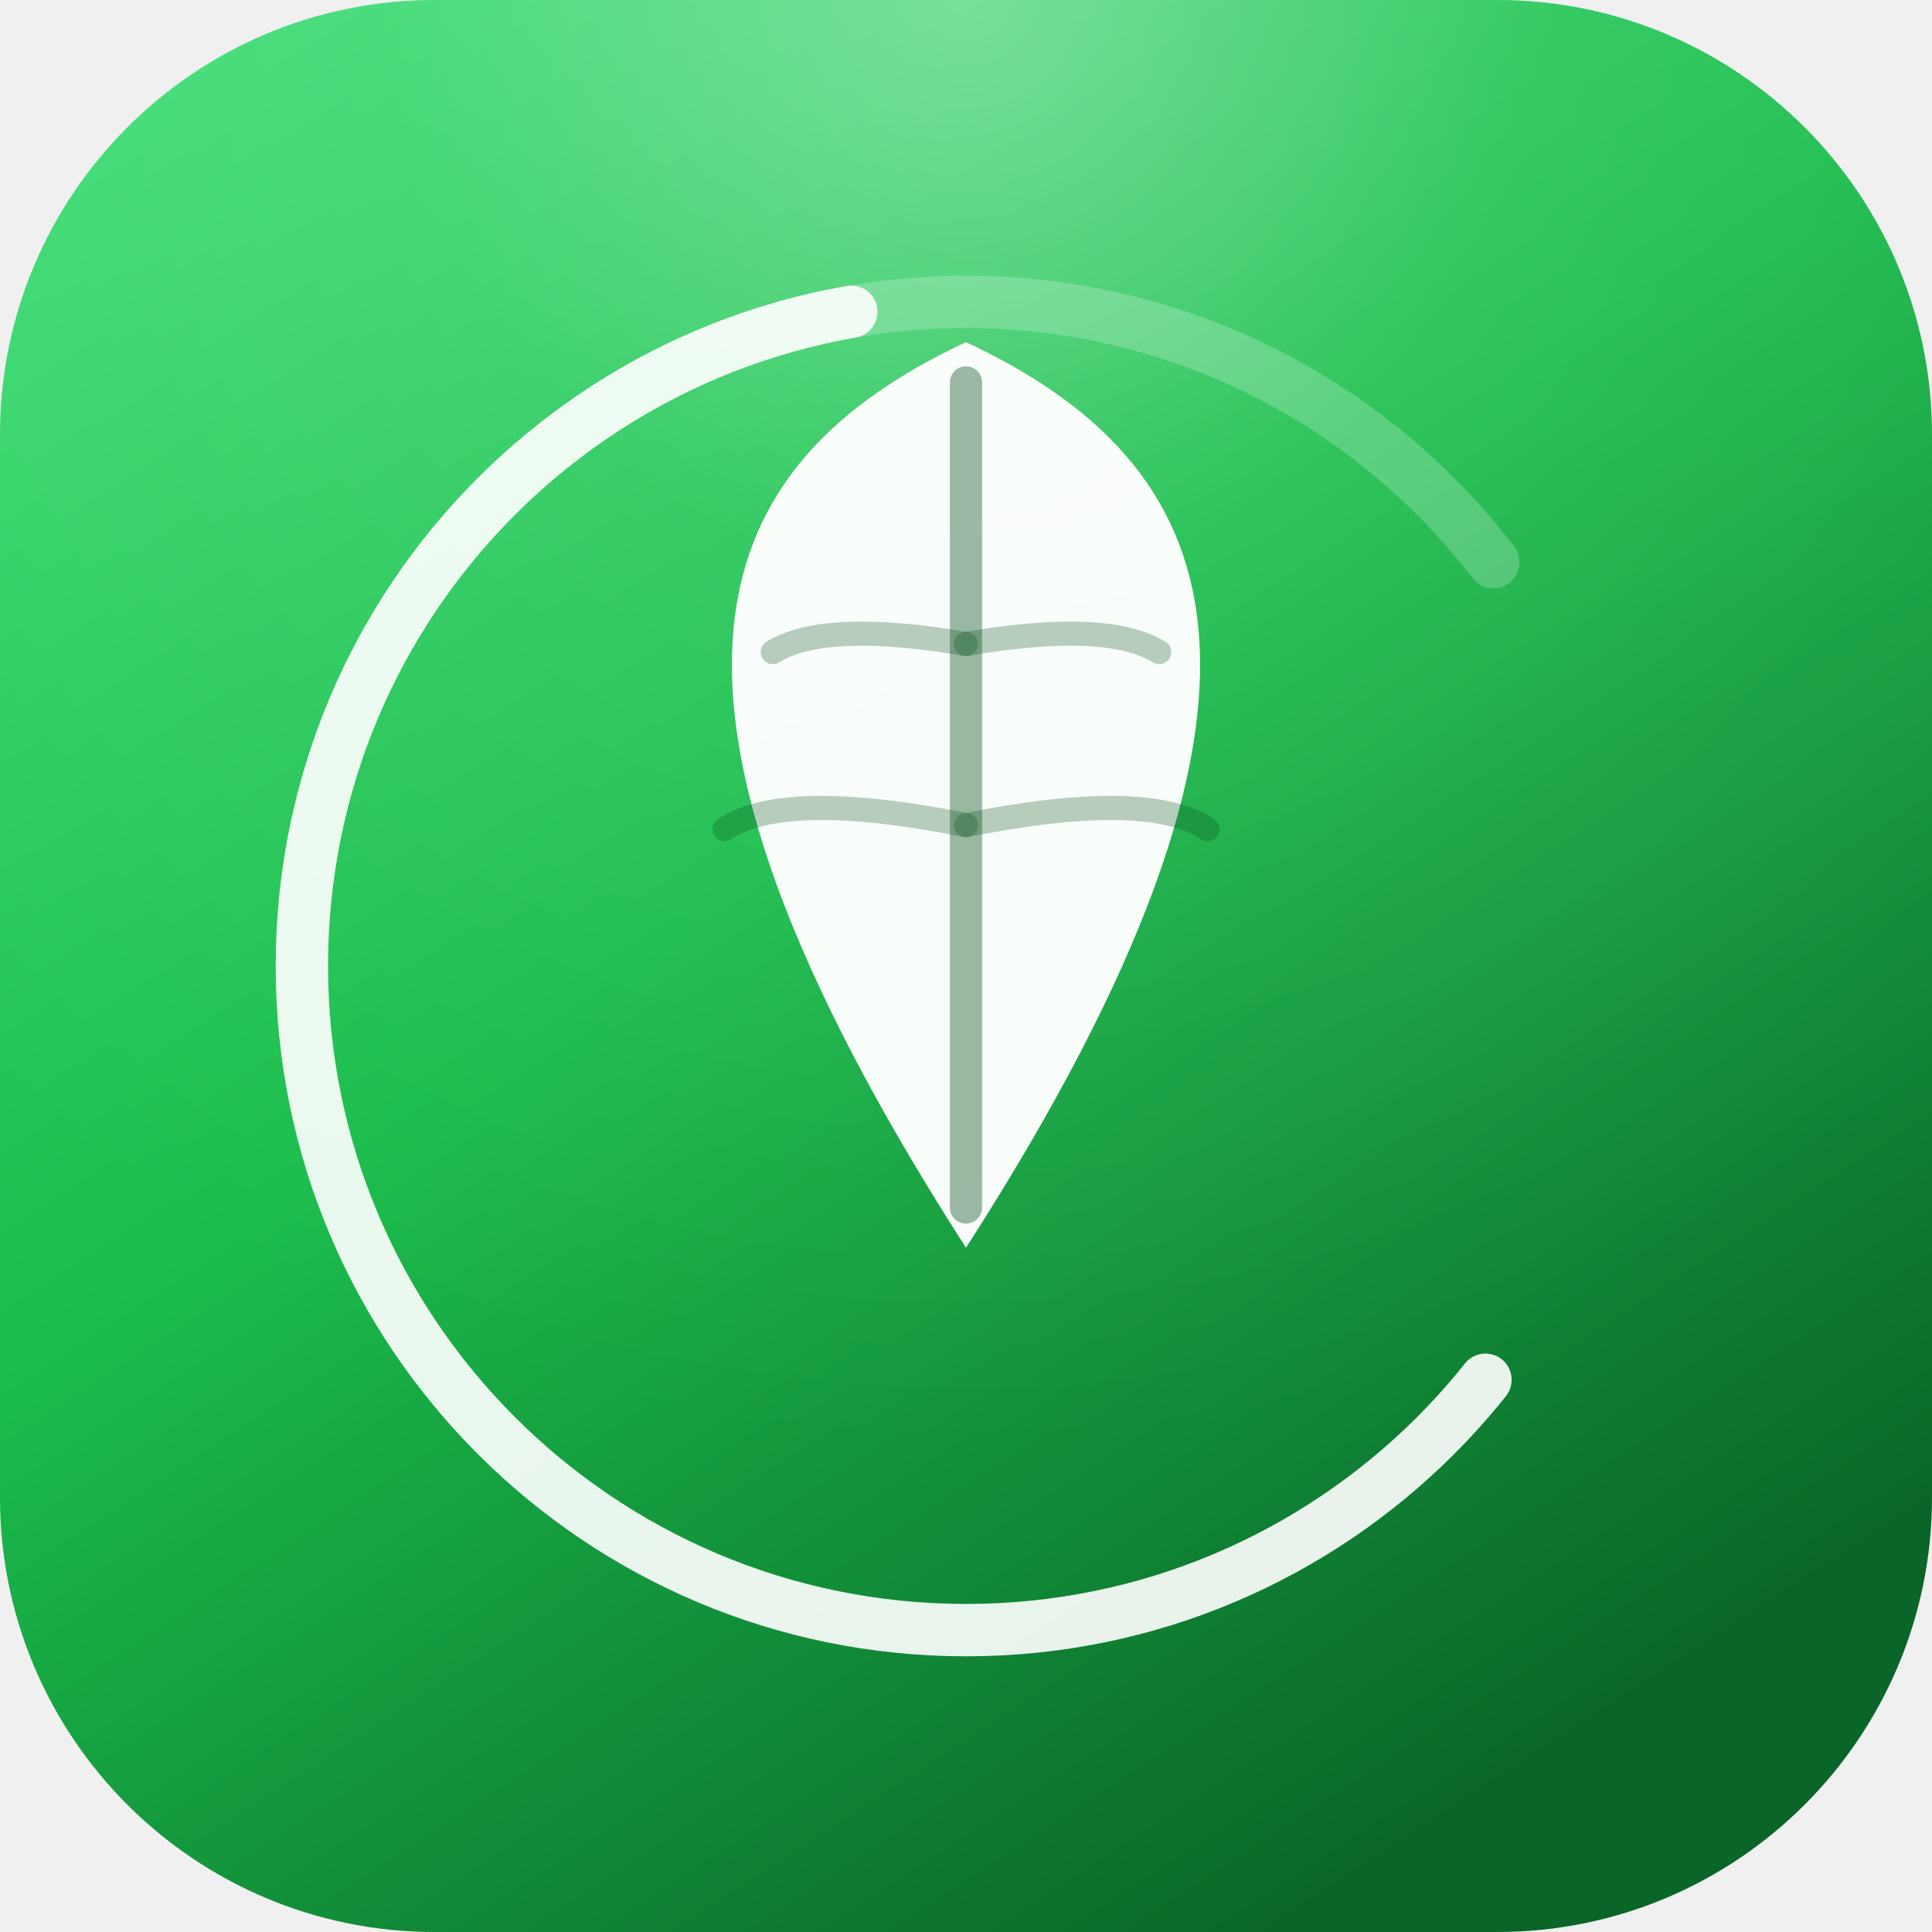
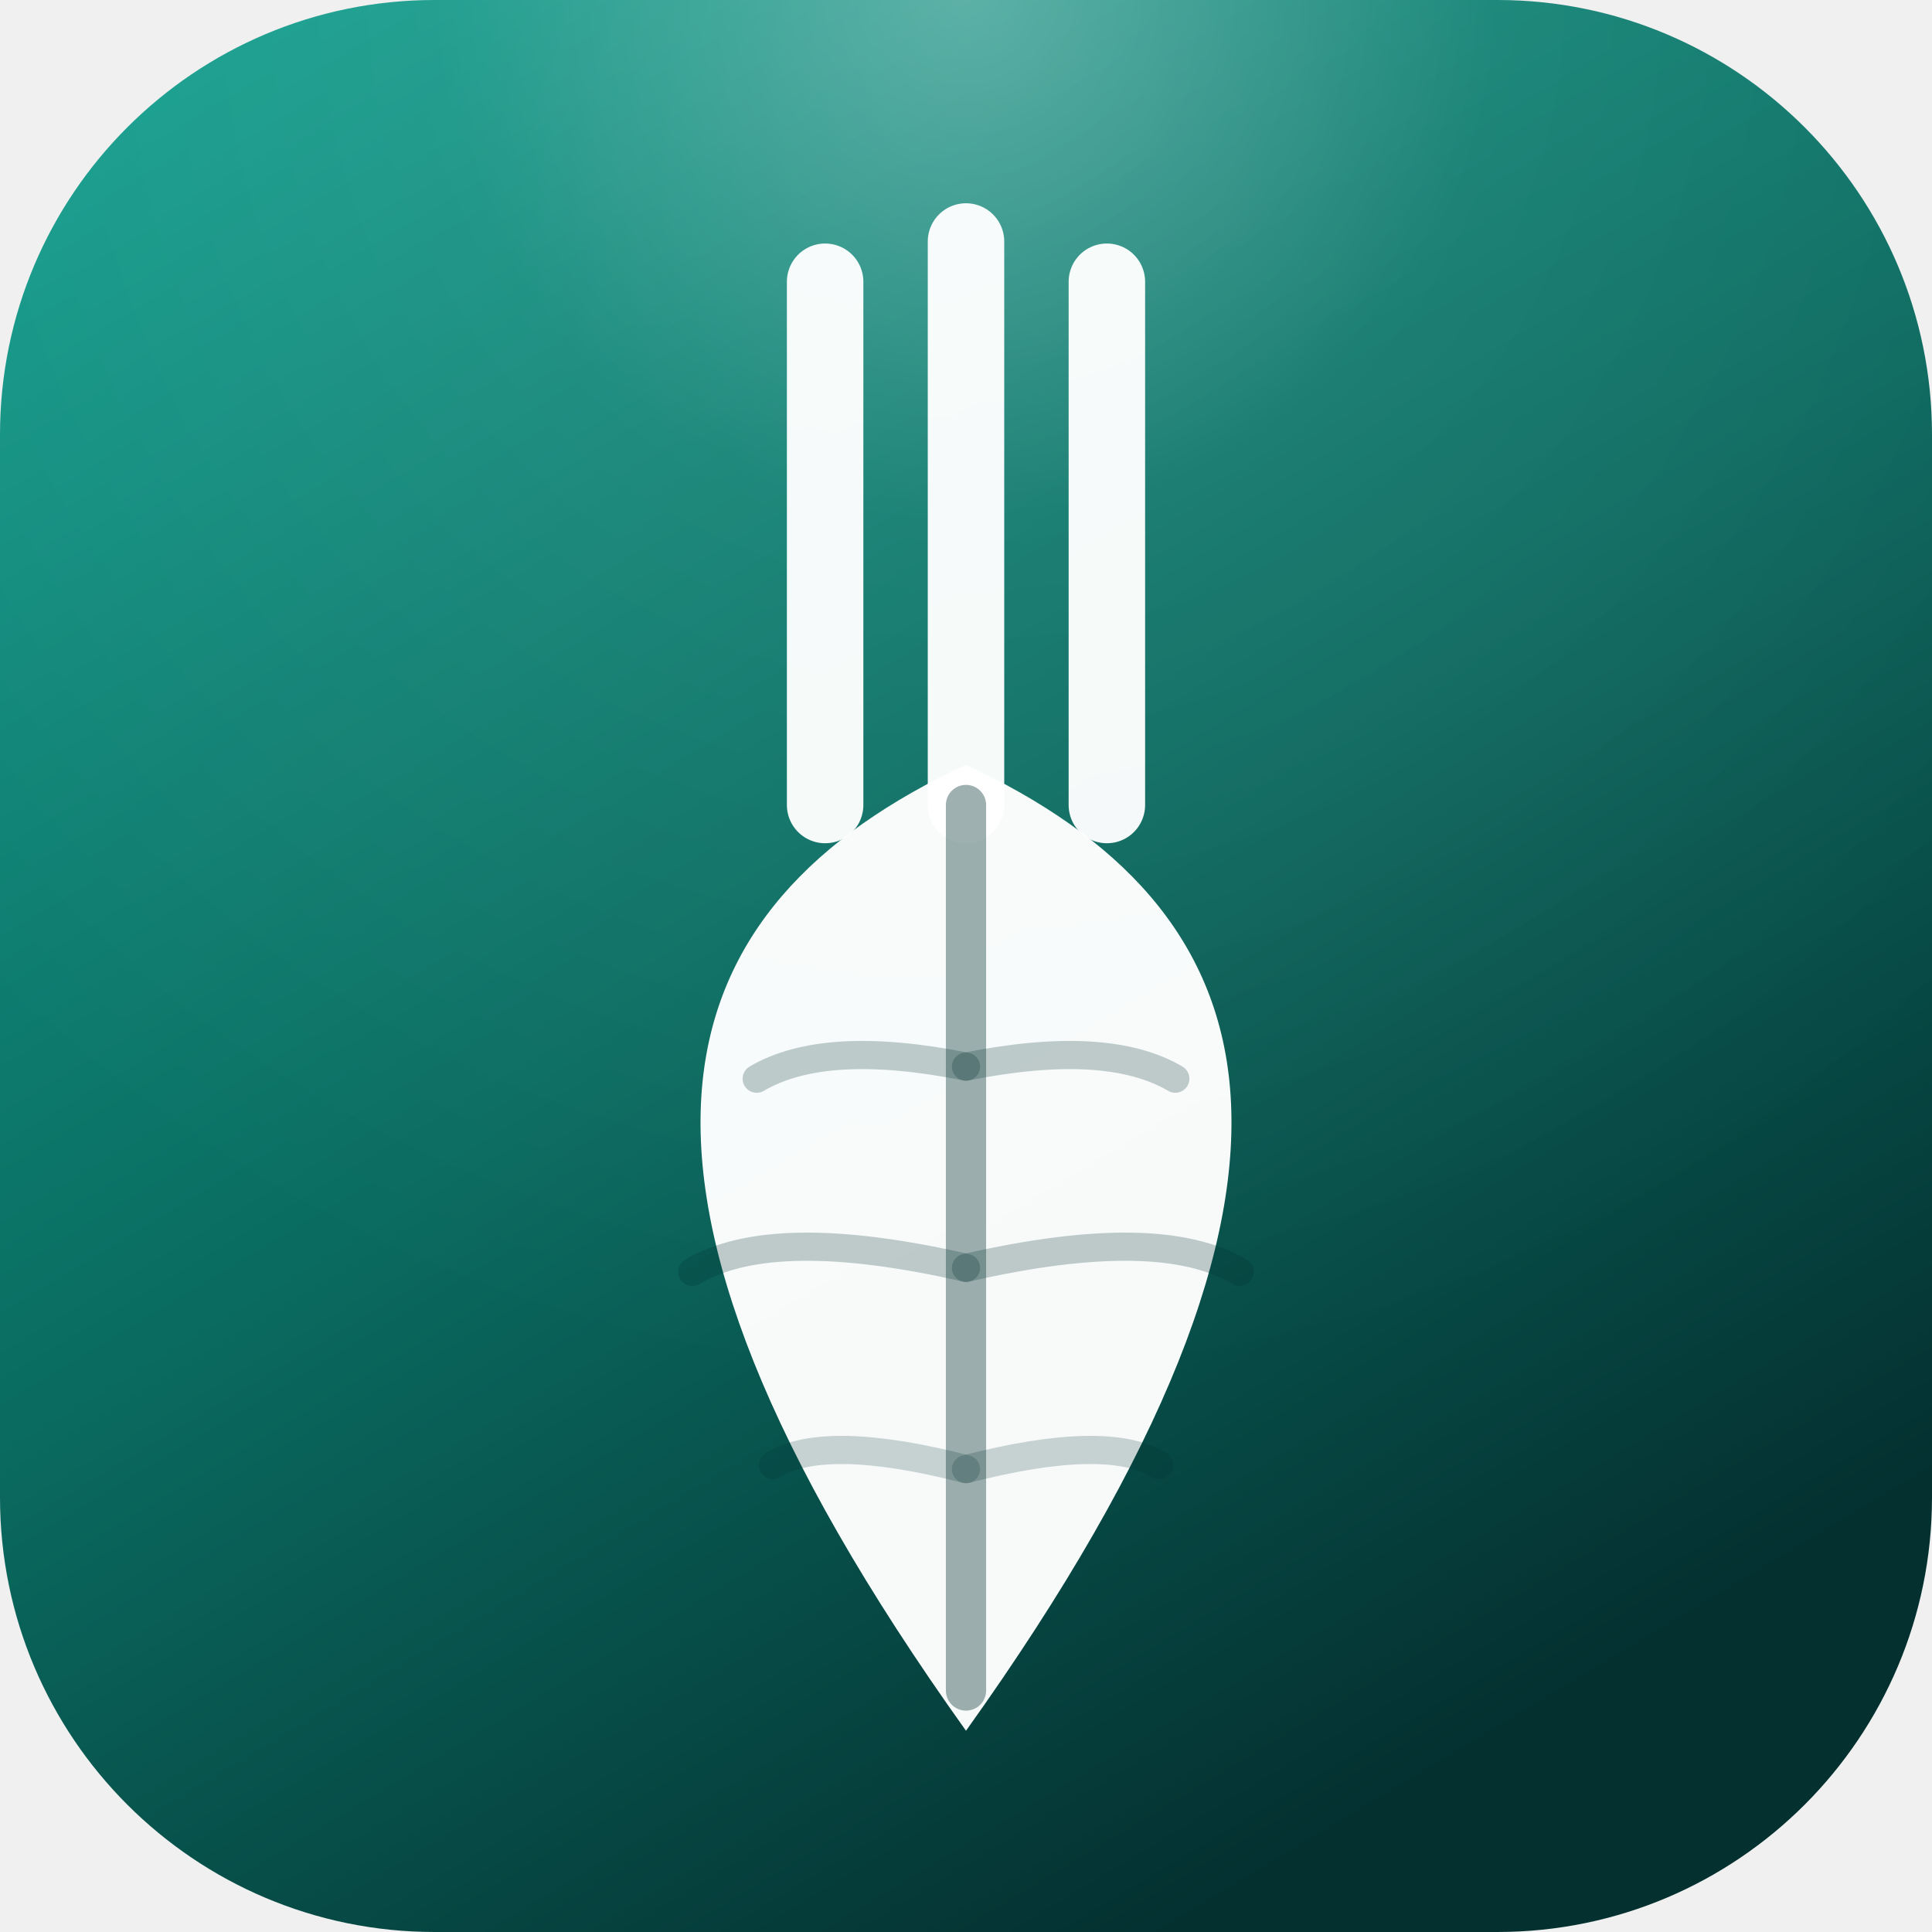
<svg xmlns="http://www.w3.org/2000/svg" viewBox="0 0 48 48">
  <defs>
-     <linearGradient id="bg" x1="0" y1="0" x2=".65" y2="1">
-       <stop offset="0%" stop-color="#43E07A" />
-       <stop offset="50%" stop-color="#1BBD4C" />
-       <stop offset="100%" stop-color="#0A6628" />
+     <linearGradient id="bg" x1="0" y1="0" x2=".6" y2="1">
+       <stop offset="0%" stop-color="#15A392" />
+       <stop offset="55%" stop-color="#0A6B60" />
+       <stop offset="100%" stop-color="#043030" />
    </linearGradient>
-     <radialGradient id="gloss" cx="50%" cy="0%" r="75%">
-       <stop offset="0%" stop-color="rgba(255,255,255,0.35)" />
-       <stop offset="40%" stop-color="rgba(255,255,255,0.08)" />
+     <radialGradient id="gloss" cx="50%" cy="0%" r="72%">
+       <stop offset="0%" stop-color="rgba(255,255,255,0.32)" />
+       <stop offset="38%" stop-color="rgba(255,255,255,0.07)" />
      <stop offset="100%" stop-color="rgba(255,255,255,0)" />
    </radialGradient>
    <clipPath id="rr">
      <rect width="48" height="48" rx="10.8" />
    </clipPath>
  </defs>
  <g clip-path="url(#rr)">
    <rect width="48" height="48" fill="url(#bg)" />
    <rect width="48" height="48" fill="url(#gloss)" />
  </g>
-   <circle cx="24" cy="24" r="16.5" fill="none" stroke="rgba(255,255,255,0.22)" stroke-width="1.3" stroke-dasharray="81.8 104.0" stroke-dashoffset="-11.1" stroke-linecap="round" />
-   <circle cx="24" cy="24" r="16.5" fill="none" stroke="rgba(255,255,255,0.88)" stroke-width="1.3" stroke-dasharray="63.8 104.0" stroke-dashoffset="-11.1" stroke-linecap="round" />
-   <path d="M24 8.5 C30.4 11.5 33 17 24 31 C15 17 17.6 11.5 24 8.5Z" fill="white" opacity="0.97" />
-   <line x1="24" y1="9.5" x2="24" y2="30" stroke="rgba(10,80,32,0.40)" stroke-width="0.8" stroke-linecap="round" />
-   <path d="M24 16 Q27.5 15.4 28.8 16.2" stroke="rgba(10,80,32,0.28)" stroke-width="0.6" stroke-linecap="round" fill="none" />
-   <path d="M24 16 Q20.5 15.4 19.2 16.2" stroke="rgba(10,80,32,0.28)" stroke-width="0.6" stroke-linecap="round" fill="none" />
-   <path d="M24 20.5 Q28.5 19.6 30 20.6" stroke="rgba(10,80,32,0.28)" stroke-width="0.6" stroke-linecap="round" fill="none" />
-   <path d="M24 20.5 Q19.5 19.6 18 20.6" stroke="rgba(10,80,32,0.28)" stroke-width="0.6" stroke-linecap="round" fill="none" />
+   <line x1="20.5" y1="7" x2="20.5" y2="20" stroke="rgba(255,255,255,0.96)" stroke-width="1.9" stroke-linecap="round" />
+   <line x1="24" y1="6" x2="24" y2="20" stroke="rgba(255,255,255,0.96)" stroke-width="1.9" stroke-linecap="round" />
+   <line x1="27.5" y1="7" x2="27.5" y2="20" stroke="rgba(255,255,255,0.96)" stroke-width="1.9" stroke-linecap="round" />
+   <path d="M24 19 C31.5 22.5 34 29 24 43 C14 29 16.5 22.5 24 19Z" fill="rgba(255,255,255,0.97)" />
+   <line x1="24" y1="20" x2="24" y2="42" stroke="rgba(4,48,48,0.38)" stroke-width="1.0" stroke-linecap="round" />
+   <path d="M24 26.5 Q27.5 25.8 29.2 26.8" stroke="rgba(4,48,48,0.24)" stroke-width="0.7" stroke-linecap="round" fill="none" />
+   <path d="M24 26.5 Q20.5 25.8 18.8 26.8" stroke="rgba(4,48,48,0.24)" stroke-width="0.7" stroke-linecap="round" fill="none" />
+   <path d="M24 31.5 Q28.8 30.4 30.8 31.6" stroke="rgba(4,48,48,0.24)" stroke-width="0.7" stroke-linecap="round" fill="none" />
+   <path d="M24 31.5 Q19.2 30.4 17.2 31.6" stroke="rgba(4,48,48,0.24)" stroke-width="0.7" stroke-linecap="round" fill="none" />
+   <path d="M24 36.5 Q27.5 35.6 28.8 36.4" stroke="rgba(4,48,48,0.20)" stroke-width="0.7" stroke-linecap="round" fill="none" />
+   <path d="M24 36.5 Q20.5 35.6 19.2 36.4" stroke="rgba(4,48,48,0.20)" stroke-width="0.7" stroke-linecap="round" fill="none" />
</svg>
